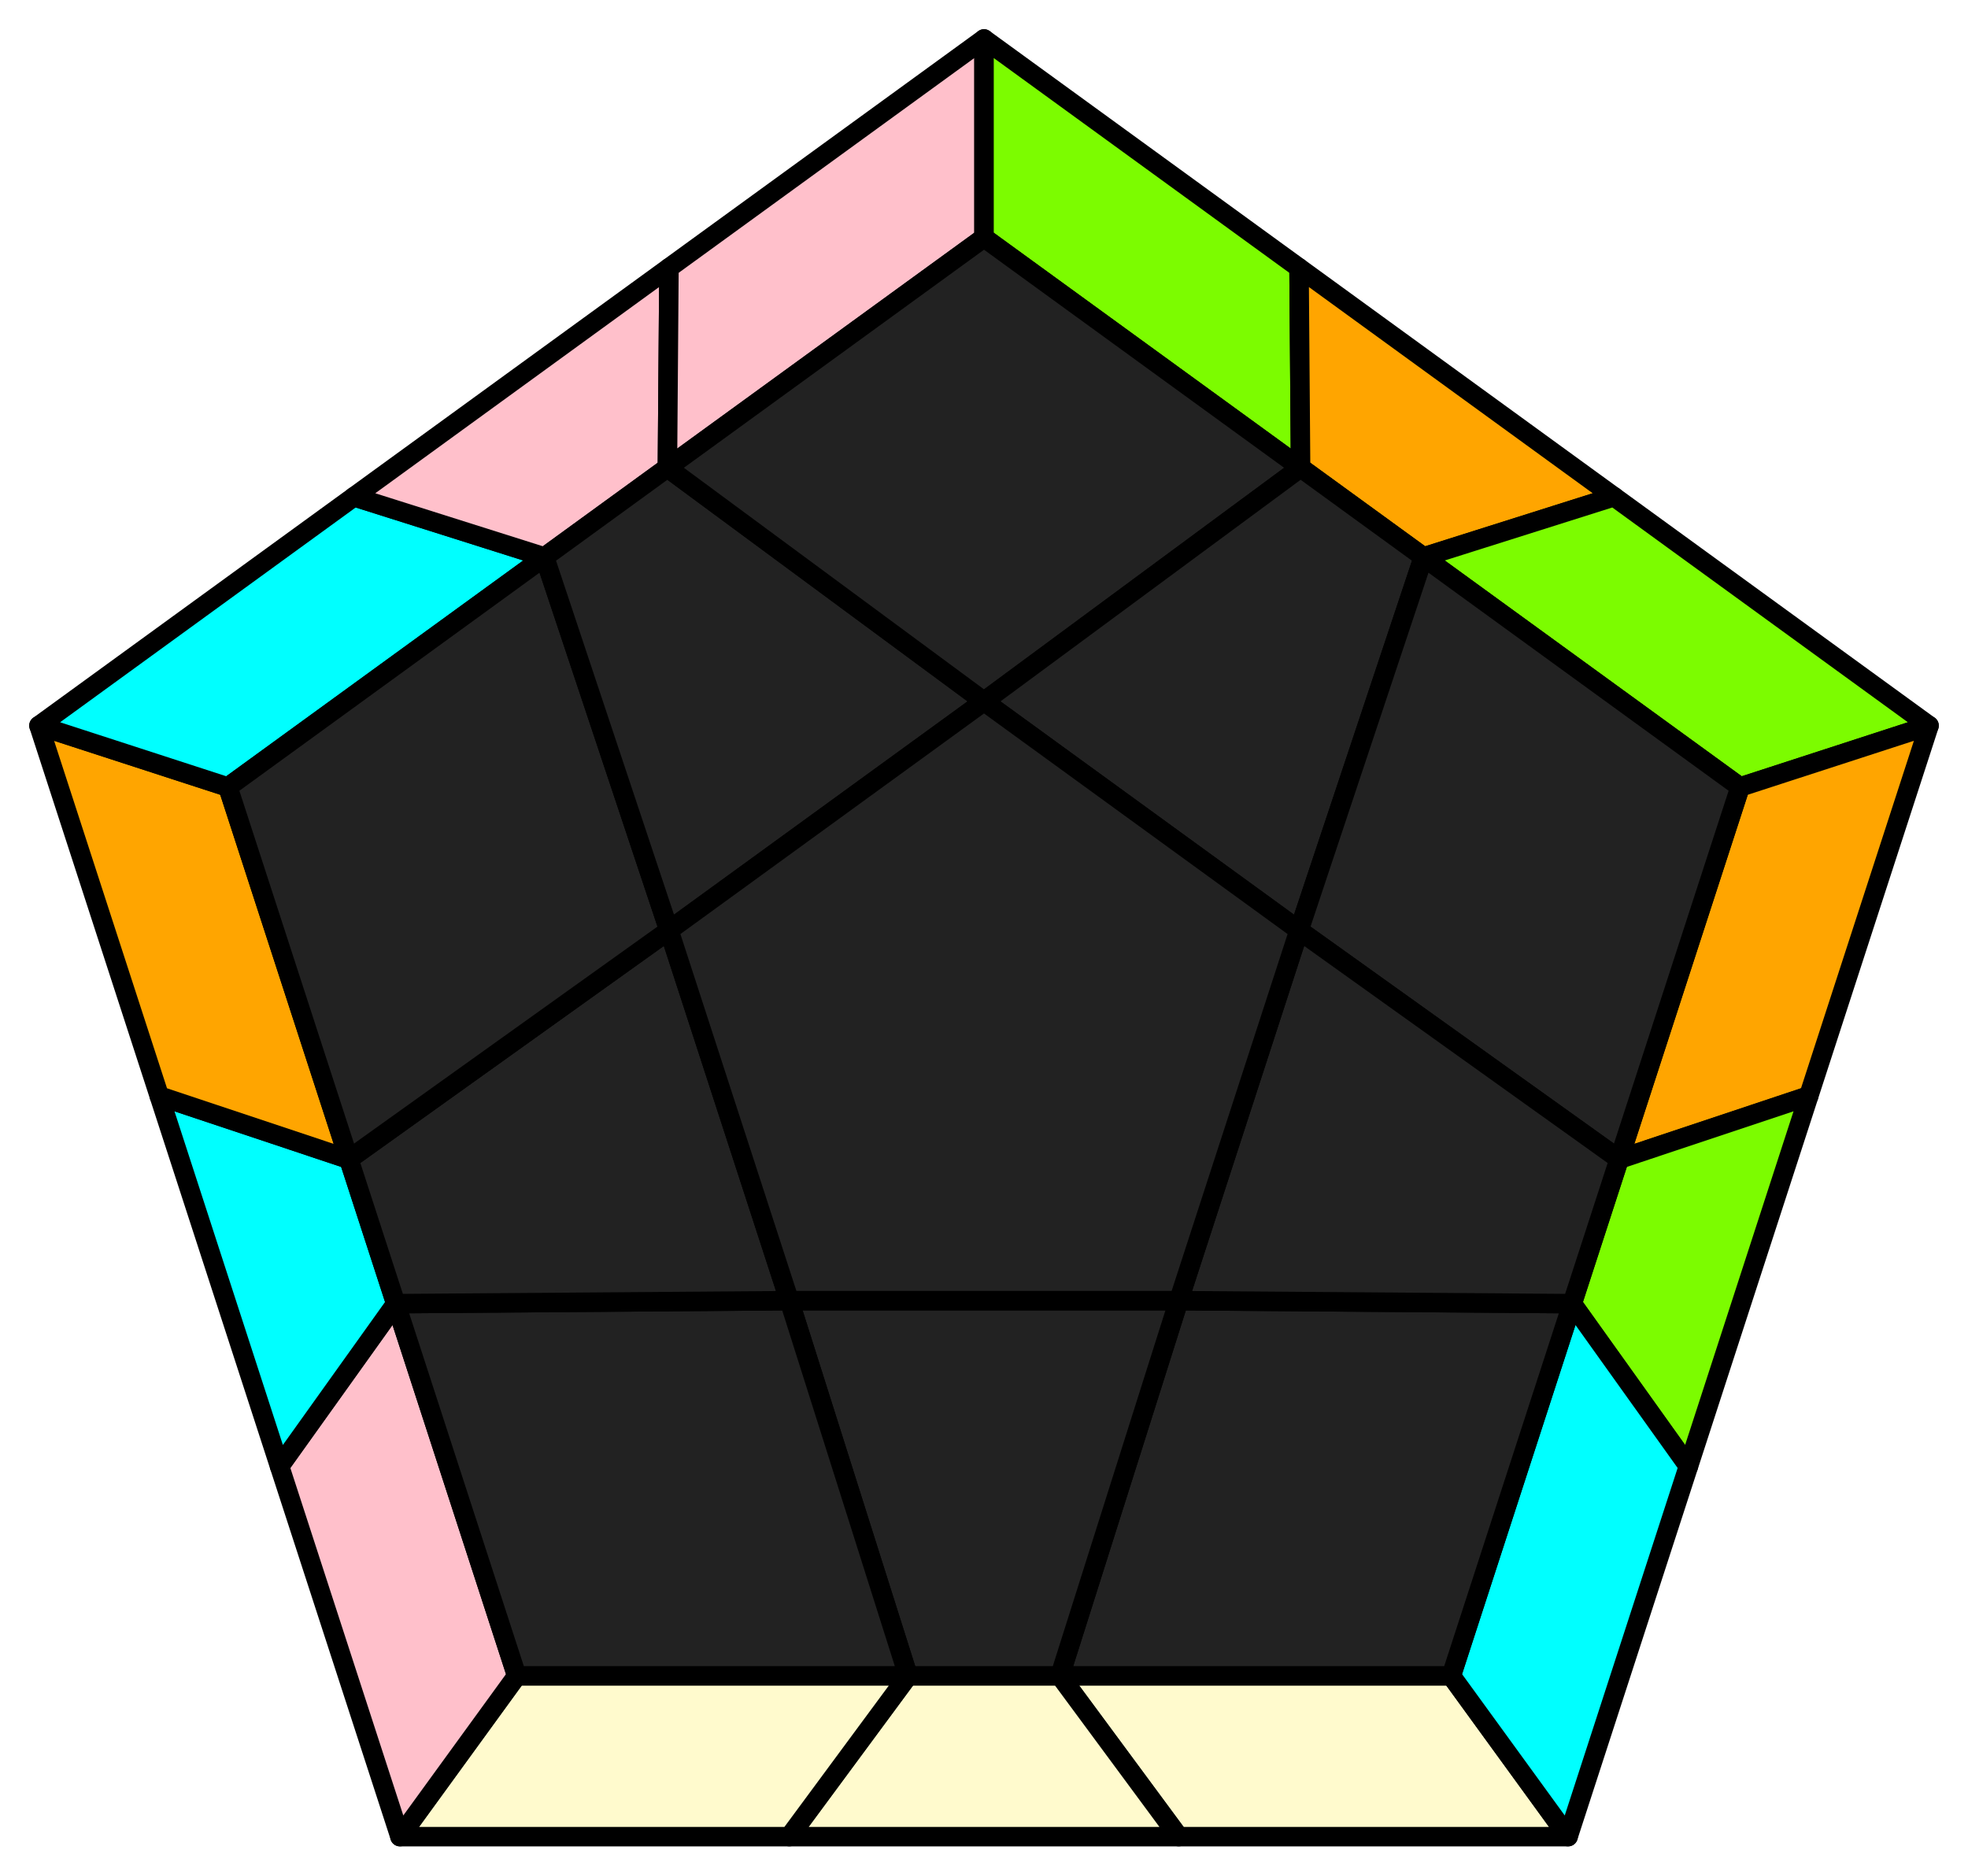
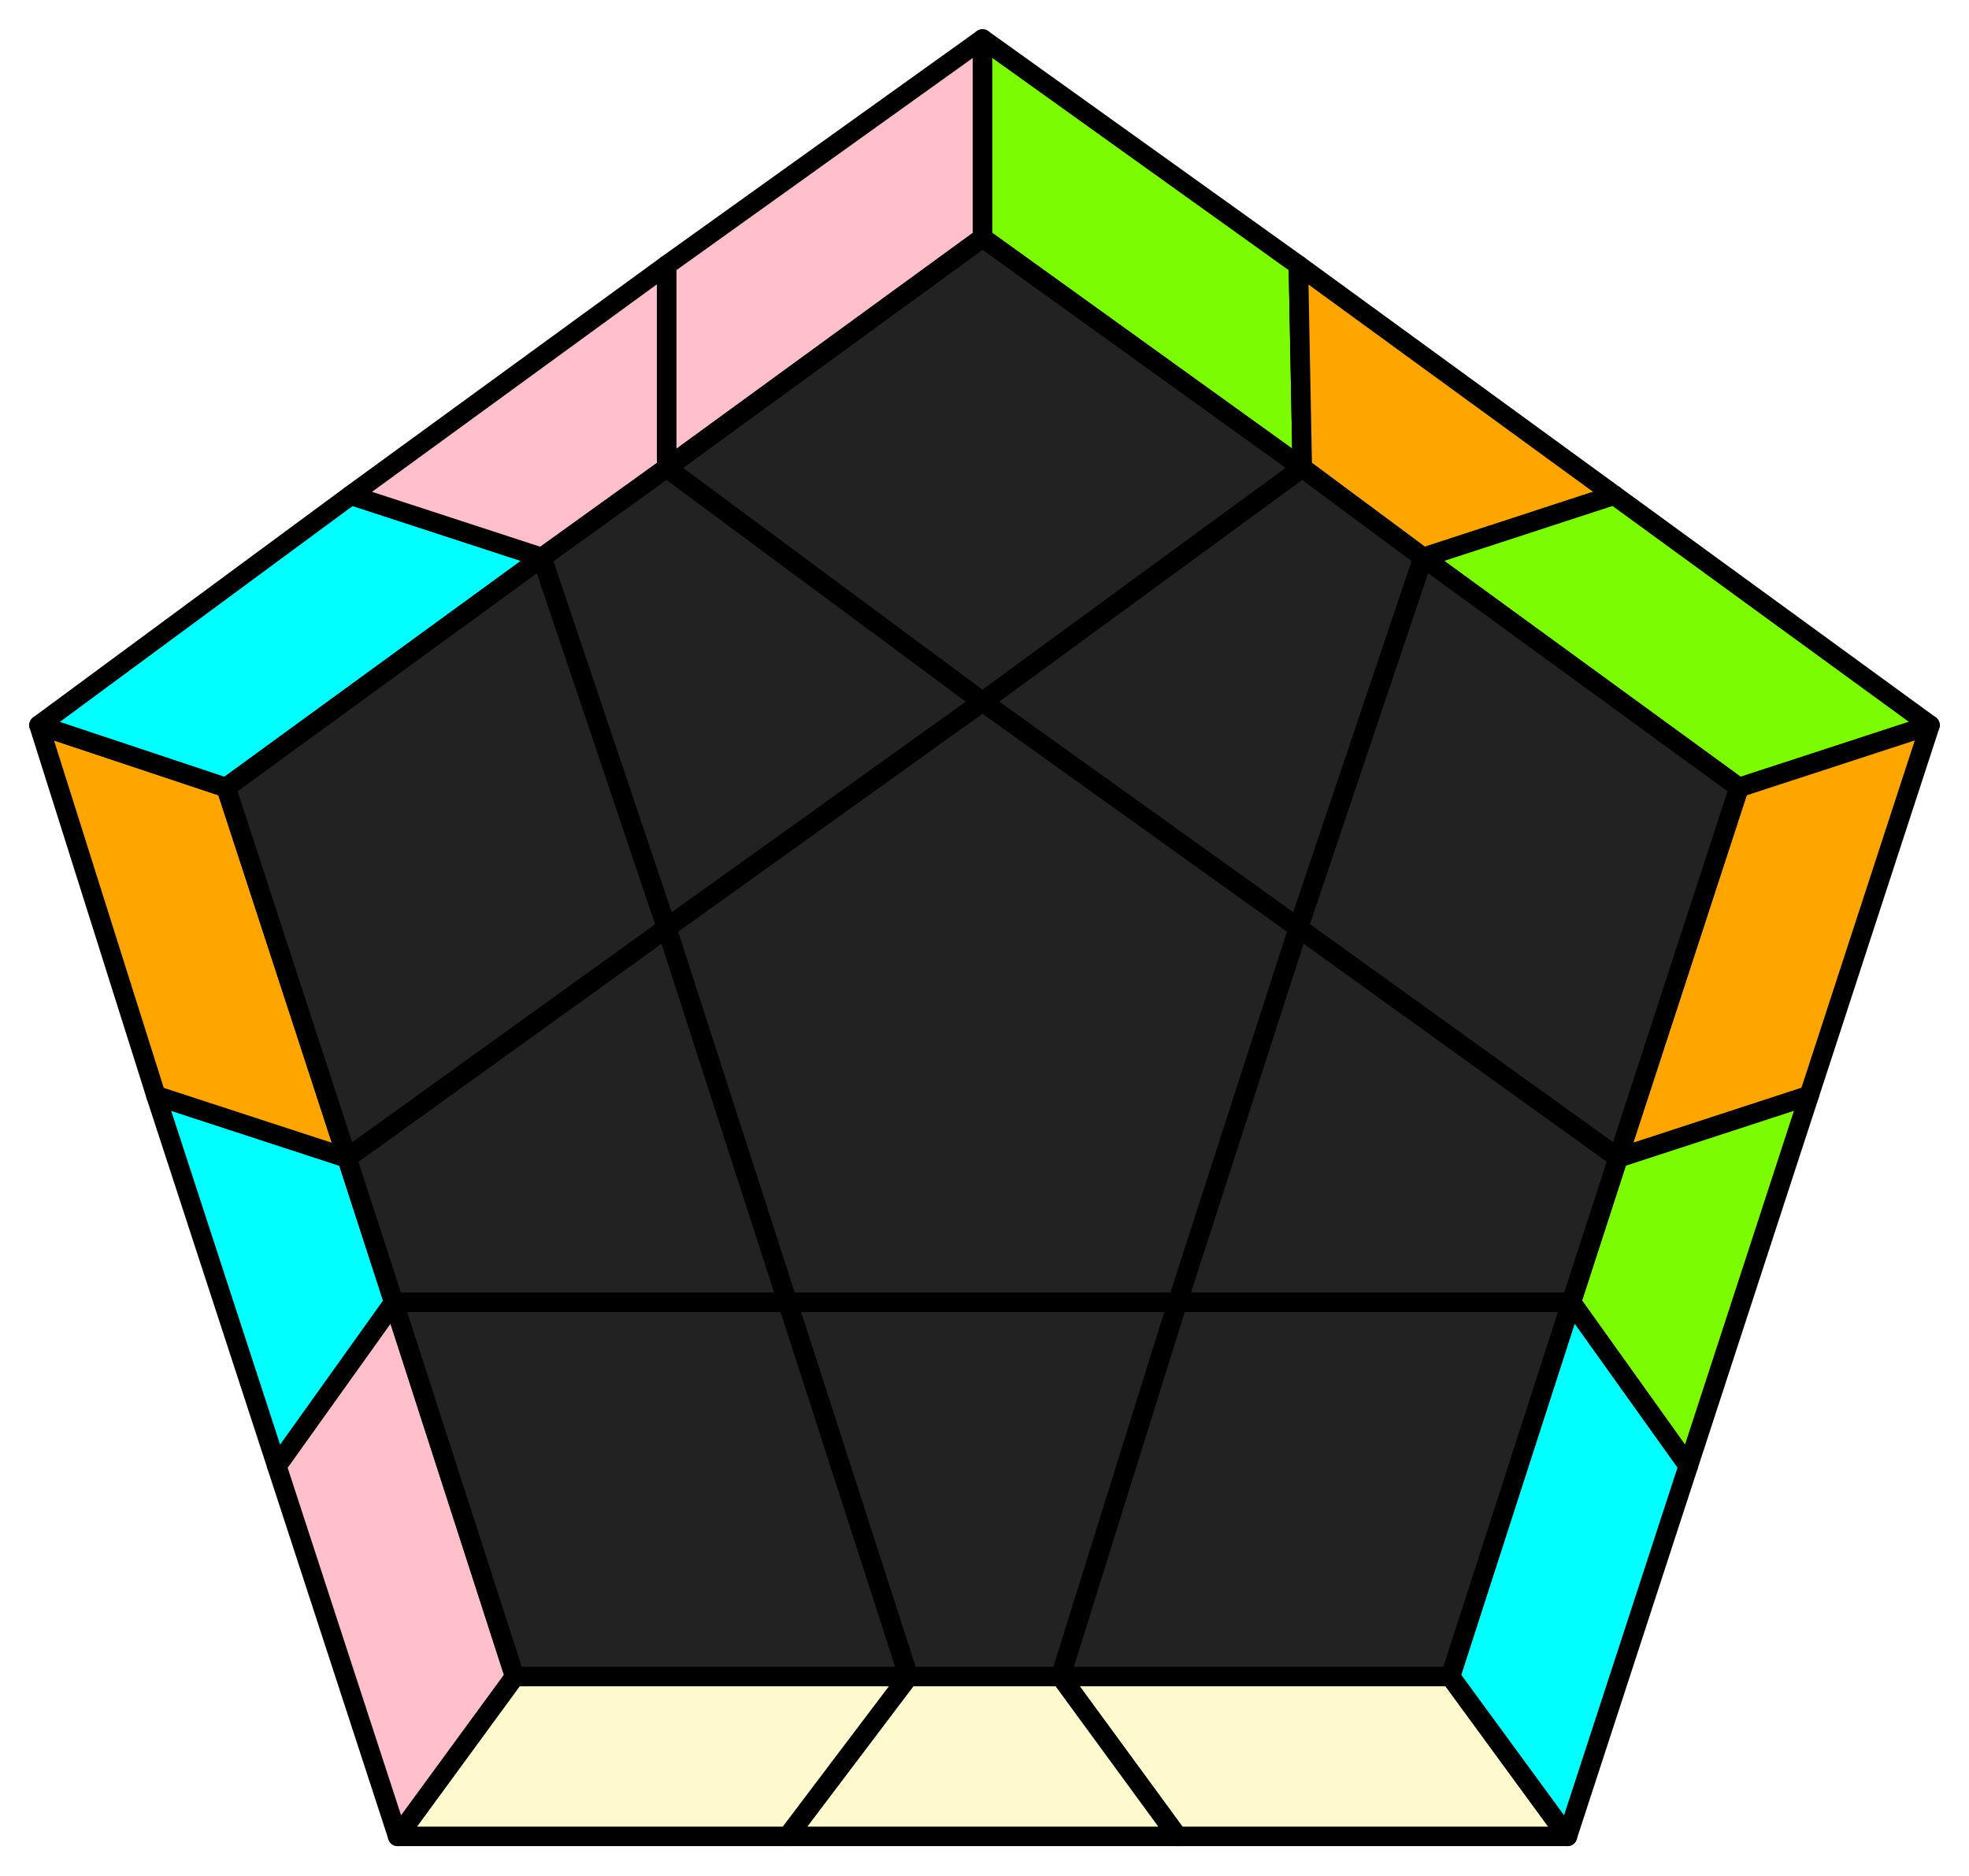
- <svg xmlns="http://www.w3.org/2000/svg" width="50.541" height="48.165">
-   <polygon stroke="black" stroke-width="0.5" points="40.271 47.165 30.271 47.165 27.221 43.036 37.271 43.036" stroke-linejoin="round" fill="#fffacd" />
-   <polygon stroke="black" stroke-width="0.5" points="30.271 47.165 20.271 47.165 23.321 43.036 27.221 43.036" stroke-linejoin="round" fill="#fffacd" />
-   <polygon stroke="black" stroke-width="0.5" points="20.271 47.165 10.271 47.165 13.271 43.036 23.321 43.036" stroke-linejoin="round" fill="#fffacd" />
-   <polygon stroke="black" stroke-width="0.5" points="10.271 47.165 7.18 37.655 10.165 33.478 13.271 43.036" stroke-linejoin="round" fill="#ffc0cb" />
-   <polygon stroke="black" stroke-width="0.5" points="7.18 37.655 4.09 28.144 8.96 29.769 10.165 33.478" stroke-linejoin="round" fill="#00ffff" />
-   <polygon stroke="black" stroke-width="0.5" points="4.09 28.144 1.0 18.634 5.854 20.211 8.96 29.769" stroke-linejoin="round" fill="#ffa500" />
-   <polygon stroke="black" stroke-width="0.5" points="1.0 18.634 9.09 12.756 13.985 14.304 5.854 20.211" stroke-linejoin="round" fill="#00ffff" />
-   <polygon stroke="black" stroke-width="0.5" points="9.09 12.756 17.18 6.878 17.14 12.011 13.985 14.304" stroke-linejoin="round" fill="#ffc0cb" />
-   <polygon stroke="black" stroke-width="0.5" points="17.18 6.878 25.271 1.0 25.271 6.104 17.14 12.011" stroke-linejoin="round" fill="#ffc0cb" />
-   <polygon stroke="black" stroke-width="0.5" points="25.271 1.0 33.361 6.878 33.401 12.011 25.271 6.104" stroke-linejoin="round" fill="#7cfc00" />
-   <polygon stroke="black" stroke-width="0.5" points="33.361 6.878 41.451 12.756 36.556 14.304 33.401 12.011" stroke-linejoin="round" fill="#ffa500" />
-   <polygon stroke="black" stroke-width="0.5" points="41.451 12.756 49.541 18.634 44.687 20.211 36.556 14.304" stroke-linejoin="round" fill="#7cfc00" />
-   <polygon stroke="black" stroke-width="0.5" points="49.541 18.634 46.451 28.144 41.581 29.769 44.687 20.211" stroke-linejoin="round" fill="#ffa500" />
-   <polygon stroke="black" stroke-width="0.5" points="46.451 28.144 43.361 37.655 40.376 33.478 41.581 29.769" stroke-linejoin="round" fill="#7cfc00" />
-   <polygon stroke="black" stroke-width="0.5" points="43.361 37.655 40.271 47.165 37.271 43.036 40.376 33.478" stroke-linejoin="round" fill="#00ffff" />
-   <polygon stroke="black" stroke-width="0.5" points="37.271 43.036 27.221 43.036 30.271 33.401 40.376 33.478" stroke-linejoin="round" fill="#222" />
-   <polygon stroke="black" stroke-width="0.5" points="27.221 43.036 23.321 43.036 20.271 33.401 30.271 33.401" stroke-linejoin="round" fill="#222" />
-   <polygon stroke="black" stroke-width="0.5" points="13.271 43.036 10.165 33.478 20.271 33.401 23.321 43.036" stroke-linejoin="round" fill="#222" />
-   <polygon stroke="black" stroke-width="0.5" points="10.165 33.478 8.96 29.769 17.18 23.891 20.271 33.401" stroke-linejoin="round" fill="#222" />
-   <polygon stroke="black" stroke-width="0.5" points="5.854 20.211 13.985 14.304 17.18 23.891 8.96 29.769" stroke-linejoin="round" fill="#222" />
-   <polygon stroke="black" stroke-width="0.5" points="13.985 14.304 17.14 12.011 25.271 18.013 17.18 23.891" stroke-linejoin="round" fill="#222" />
-   <polygon stroke="black" stroke-width="0.5" points="25.271 6.104 33.401 12.011 25.271 18.013 17.14 12.011" stroke-linejoin="round" fill="#222" />
-   <polygon stroke="black" stroke-width="0.5" points="33.401 12.011 36.556 14.304 33.361 23.891 25.271 18.013" stroke-linejoin="round" fill="#222" />
-   <polygon stroke="black" stroke-width="0.5" points="44.687 20.211 41.581 29.769 33.361 23.891 36.556 14.304" stroke-linejoin="round" fill="#222" />
-   <polygon stroke="black" stroke-width="0.5" points="41.581 29.769 40.376 33.478 30.271 33.401 33.361 23.891" stroke-linejoin="round" fill="#222" />
-   <polygon stroke="black" stroke-width="0.5" points="30.271 33.401 20.271 33.401 17.18 23.891 25.271 18.013 33.361 23.891" stroke-linejoin="round" fill="#222" />
+ <svg xmlns="http://www.w3.org/2000/svg" id="31" width="505" height="481">
+   <style>
+ polygon { stroke: black; stroke-width: 5px; stroke-linejoin: round;}
+ .green {fill: #7cfc00;}
+ .orange {fill: #ffa500;}
+ .blue {fill: #00ffff;}
+ .beige {fill: #fffacd;}
+ .pink {fill: #ffc0cb;}
+ .grey {fill: #222;}
+ </style>
+   <polygon class="beige" points="402 471 302 471 272 430 372 430" />
+   <polygon class="beige" points="302 471 202 471 233 430 272 430" />
+   <polygon class="beige" points="202 471 102 471 132 430 233 430" />
+   <polygon class="pink" points="102 471 71 376 101 334 132 430" />
+   <polygon class="blue" points="71 376 40 281 89 297 101 334" />
+   <polygon class="orange" points="40 281 10 186 58 202 89 297" />
+   <polygon class="blue" points="10 186 90 127 139 143 58 202" />
+   <polygon class="pink" points="90 127 171 68 171 120 139 143" />
+   <polygon class="pink" points="171 68 252 10 252 61 171 120" />
+   <polygon class="green" points="252 10 333 68 334 120 252 61" />
+   <polygon class="orange" points="333 68 414 127 365 143 334 120" />
+   <polygon class="green" points="414 127 495 186 446 202 365 143" />
+   <polygon class="orange" points="495 186 464 281 415 297 446 202" />
+   <polygon class="green" points="464 281 433 376 403 334 415 297" />
+   <polygon class="blue" points="433 376 402 471 372 430 403 334" />
+   <polygon class="grey" points="372 430 272 430 302 334 403 334" />
+   <polygon class="grey" points="272 430 233 430 202 334 302 334" />
+   <polygon class="grey" points="132 430 101 334 202 334 233 430" />
+   <polygon class="grey" points="101 334 89 297 171 238 202 334" />
+   <polygon class="grey" points="58 202 139 143 171 238 89 297" />
+   <polygon class="grey" points="139 143 171 120 252 180 171 238" />
+   <polygon class="grey" points="252 61 334 120 252 180 171 120" />
+   <polygon class="grey" points="334 120 365 143 333 238 252 180" />
+   <polygon class="grey" points="446 202 415 297 333 238 365 143" />
+   <polygon class="grey" points="415 297 403 334 302 334 333 238" />
+   <polygon class="grey" points="302 334 202 334 171 238 252 180 333 238" />
</svg>
